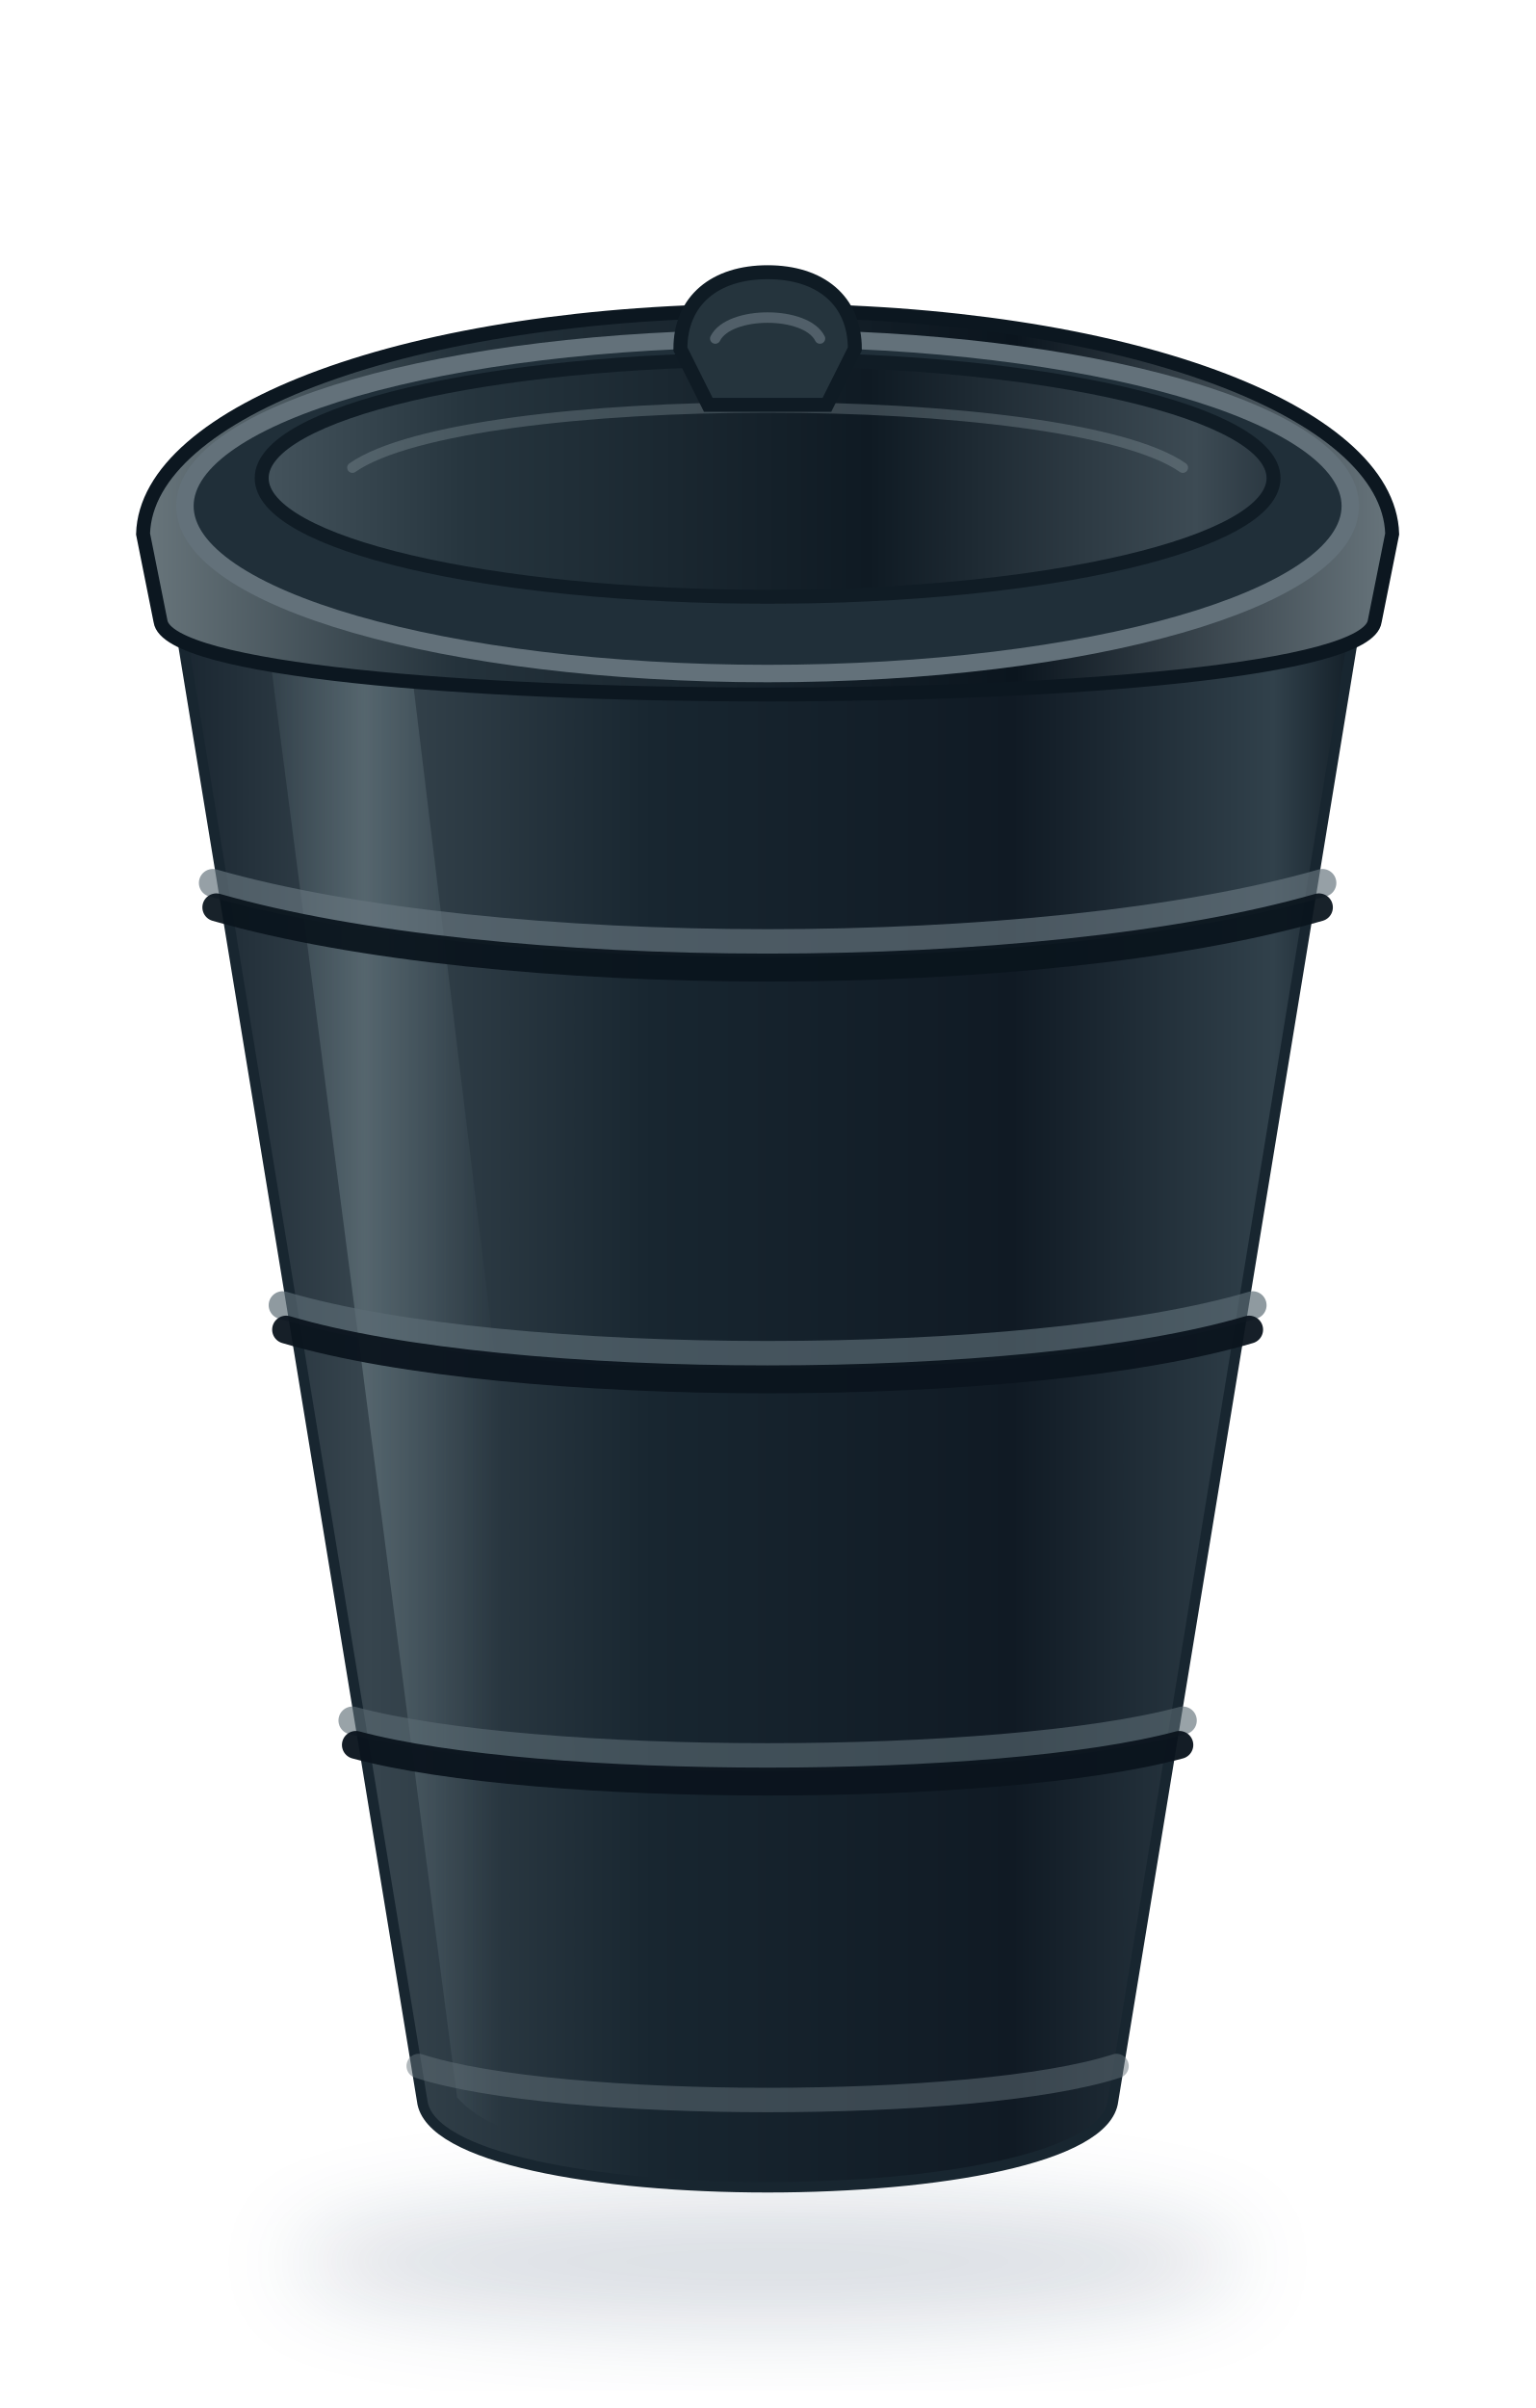
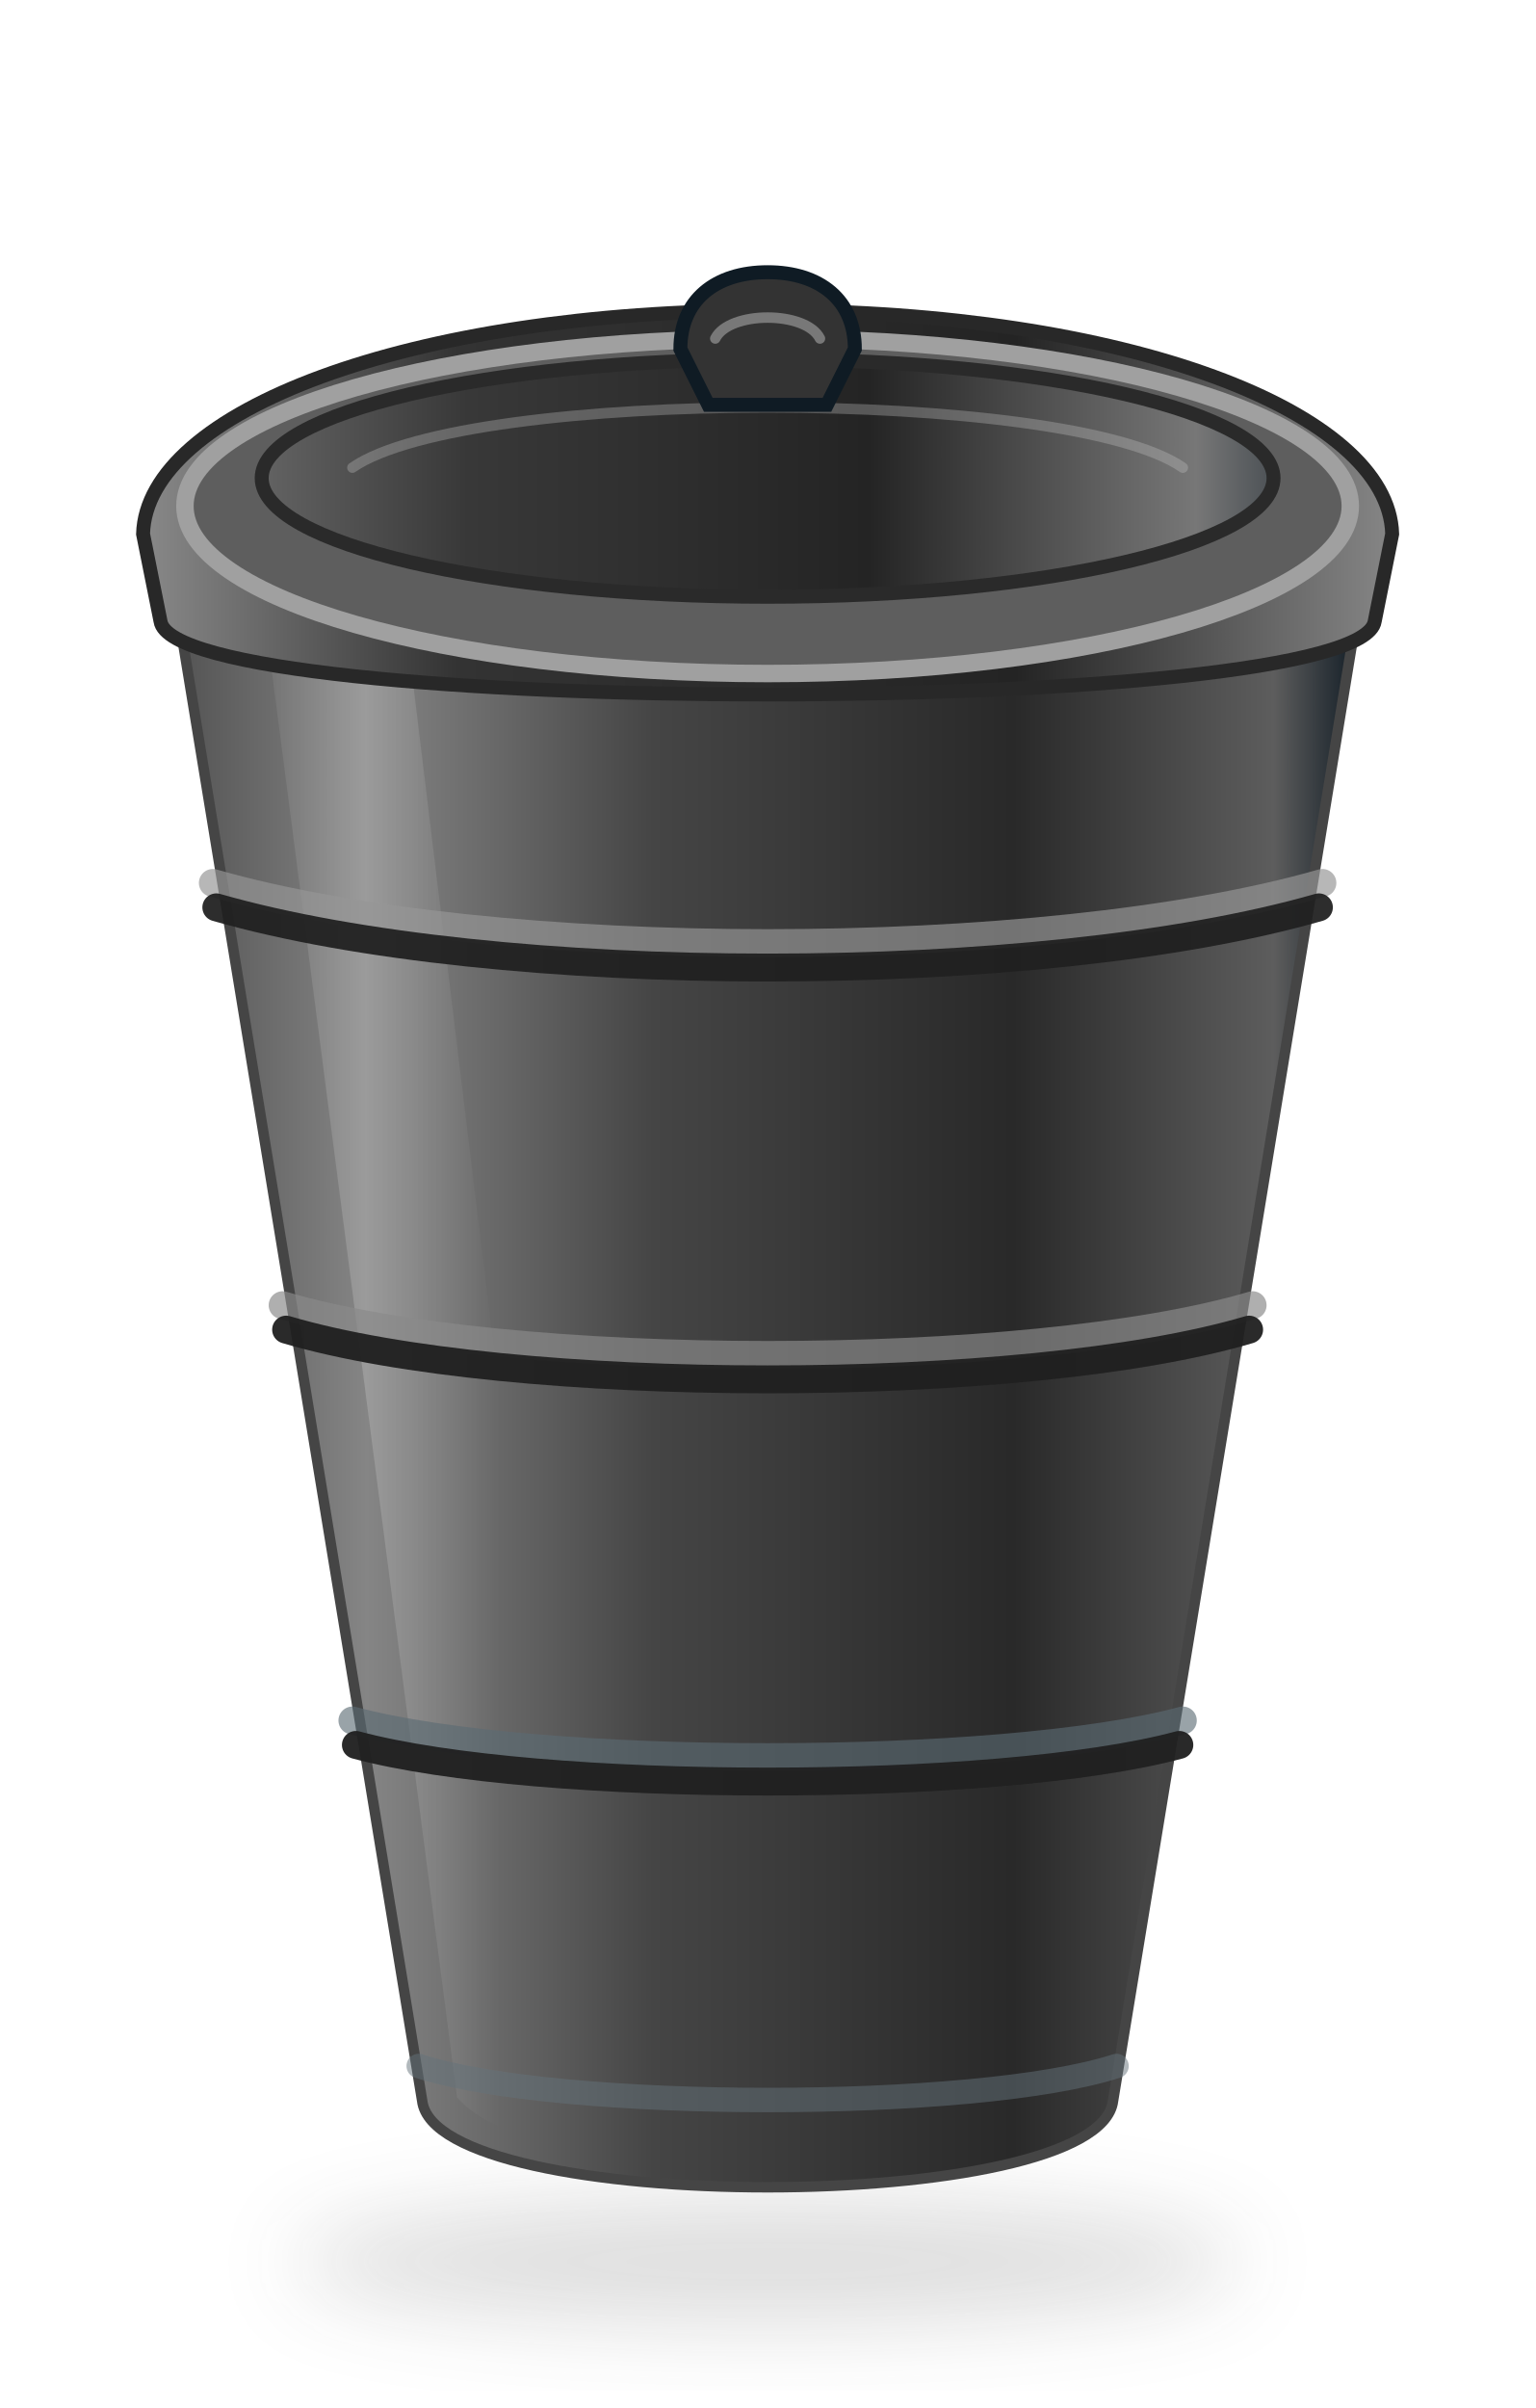
<svg xmlns="http://www.w3.org/2000/svg" viewBox="0 0 440 690" fill="none">
  <defs>
    <linearGradient id="body" x1="34" y1="0" x2="390" y2="0" gradientUnits="userSpaceOnUse">
-       <stop stop-color="#101C27" />
-       <stop offset=".2" stop-color="#37454E" />
-       <stop offset=".43" stop-color="#182630" />
-       <stop offset=".72" stop-color="#101A24" />
-       <stop offset=".93" stop-color="#31414B" />
+       <stop stop-color="#444444" />
+       <stop offset=".2" stop-color="#858585" />
+       <stop offset=".43" stop-color="#454545" />
+       <stop offset=".72" stop-color="#292929" />
+       <stop offset=".93" stop-color="#5D5D5D" />
      <stop offset="1" stop-color="#101B24" />
    </linearGradient>
    <linearGradient id="lid" x1="47" y1="0" x2="395" y2="0" gradientUnits="userSpaceOnUse">
-       <stop stop-color="#53626B" />
-       <stop offset=".25" stop-color="#26353E" />
-       <stop offset=".58" stop-color="#0F1A23" />
-       <stop offset=".85" stop-color="#3D4B54" />
+       <stop stop-color="#777777" />
+       <stop offset=".25" stop-color="#383838" />
+       <stop offset=".58" stop-color="#242424" />
+       <stop offset=".85" stop-color="#777777" />
      <stop offset="1" stop-color="#111D27" />
    </linearGradient>
    <linearGradient id="shine" x1="65" y1="0" x2="143" y2="0" gradientUnits="userSpaceOnUse">
-       <stop stop-color="#DFFBFF" stop-opacity="0" />
-       <stop offset=".5" stop-color="#DFFBFF" stop-opacity=".2" />
-       <stop offset="1" stop-color="#DFFBFF" stop-opacity="0" />
+       <stop stop-color="#FFFFFF" stop-opacity="0" />
+       <stop offset=".5" stop-color="#FFFFFF" stop-opacity=".2" />
+       <stop offset="1" stop-color="#FFFFFF" stop-opacity="0" />
    </linearGradient>
    <linearGradient id="rim" x1="42" y1="0" x2="398" y2="0" gradientUnits="userSpaceOnUse">
-       <stop stop-color="#68757B" />
-       <stop offset=".25" stop-color="#24323B" />
-       <stop offset=".7" stop-color="#0B151E" />
-       <stop offset="1" stop-color="#67747B" />
+       <stop stop-color="#888888" />
+       <stop offset=".25" stop-color="#333333" />
+       <stop offset=".7" stop-color="#242424" />
+       <stop offset="1" stop-color="#858585" />
    </linearGradient>
    <filter id="shadow" x="5" y="20" width="430" height="665" filterUnits="userSpaceOnUse">
      <feGaussianBlur stdDeviation="12" />
    </filter>
  </defs>
-   <ellipse cx="220" cy="648" rx="136" ry="18" fill="#0B2C4D" opacity=".16" filter="url(#shadow)" />
-   <path d="M48 157C49 123 123 103 220 103S391 123 392 157L319 602C315 635 125 635 121 602L48 157Z" fill="url(#body)" stroke="#182630" stroke-width="3" />
+   <ellipse cx="220" cy="648" rx="136" ry="18" fill="#2A2A2A" opacity=".16" filter="url(#shadow)" />
+   <path d="M48 157C49 123 123 103 220 103S391 123 392 157L319 602C315 635 125 635 121 602L48 157Z" fill="url(#body)" stroke="#454545" stroke-width="3" />
  <path d="M75 170C89 151 102 146 112 143L169 613C154 614 139 610 131 601L75 170Z" fill="url(#shine)" opacity=".9" />
-   <path d="M61 253C141 276 299 276 379 253" stroke="#65747D" stroke-width="8" stroke-linecap="round" opacity=".68" />
-   <path d="M62 260C142 283 298 283 378 260" stroke="#0A141D" stroke-width="8" stroke-linecap="round" opacity=".94" />
-   <path d="M81 374C145 393 295 393 359 374" stroke="#5B6B74" stroke-width="8" stroke-linecap="round" opacity=".68" />
-   <path d="M82 381C146 400 294 400 358 381" stroke="#0A141D" stroke-width="8" stroke-linecap="round" opacity=".95" />
+   <path d="M61 253C141 276 299 276 379 253" stroke="#969696" stroke-width="8" stroke-linecap="round" opacity=".68" />
+   <path d="M62 260C142 283 298 283 378 260" stroke="#202020" stroke-width="8" stroke-linecap="round" opacity=".94" />
+   <path d="M81 374C145 393 295 393 359 374" stroke="#8A8A8A" stroke-width="8" stroke-linecap="round" opacity=".68" />
+   <path d="M82 381C146 400 294 400 358 381" stroke="#202020" stroke-width="8" stroke-linecap="round" opacity=".95" />
  <path d="M101 493C153 507 287 507 339 493" stroke="#5B6A73" stroke-width="8" stroke-linecap="round" opacity=".62" />
-   <path d="M102 500C154 514 286 514 338 500" stroke="#0A141D" stroke-width="8" stroke-linecap="round" opacity=".96" />
+   <path d="M102 500C154 514 286 514 338 500" stroke="#202020" stroke-width="8" stroke-linecap="round" opacity=".96" />
  <path d="M120 592C160 605 280 605 320 592" stroke="#64727A" stroke-width="7" stroke-linecap="round" opacity=".5" />
-   <path d="M41 153C42 118 117 89 220 89S398 118 399 153L394 178C390 206 50 206 46 178L41 153Z" fill="url(#rim)" stroke="#0C1720" stroke-width="4" />
-   <ellipse cx="220" cy="145" rx="167" ry="48" fill="#202F39" stroke="#63717A" stroke-width="5" />
-   <ellipse cx="220" cy="137" rx="145" ry="34" fill="url(#lid)" stroke="#101C25" stroke-width="4" />
-   <path d="M101 134C134 111 306 111 339 134" stroke="#92A1A8" stroke-opacity=".32" stroke-width="3" stroke-linecap="round" />
-   <path d="M195 100C195 86 205 78 220 78S245 86 245 100L237 116H203L195 100Z" fill="#25343D" stroke="#0F1B24" stroke-width="4" />
-   <path d="M205 97C209 89 231 89 235 97" stroke="#75848C" stroke-opacity=".55" stroke-width="3" stroke-linecap="round" />
+   <path d="M41 153C42 118 117 89 220 89S398 118 399 153L394 178C390 206 50 206 46 178L41 153Z" fill="url(#rim)" stroke="#282828" stroke-width="4" />
+   <ellipse cx="220" cy="145" rx="167" ry="48" fill="#5E5E5E" stroke="#A0A0A0" stroke-width="5" />
+   <ellipse cx="220" cy="137" rx="145" ry="34" fill="url(#lid)" stroke="#2A2A2A" stroke-width="4" />
+   <path d="M101 134C134 111 306 111 339 134" stroke="#C5C5C5" stroke-opacity=".32" stroke-width="3" stroke-linecap="round" />
+   <path d="M195 100C195 86 205 78 220 78S245 86 245 100L237 116H203L195 100Z" fill="#333333" stroke="#0F1B24" stroke-width="4" />
+   <path d="M205 97C209 89 231 89 235 97" stroke="#B0B0B0" stroke-opacity=".55" stroke-width="3" stroke-linecap="round" />
</svg>
